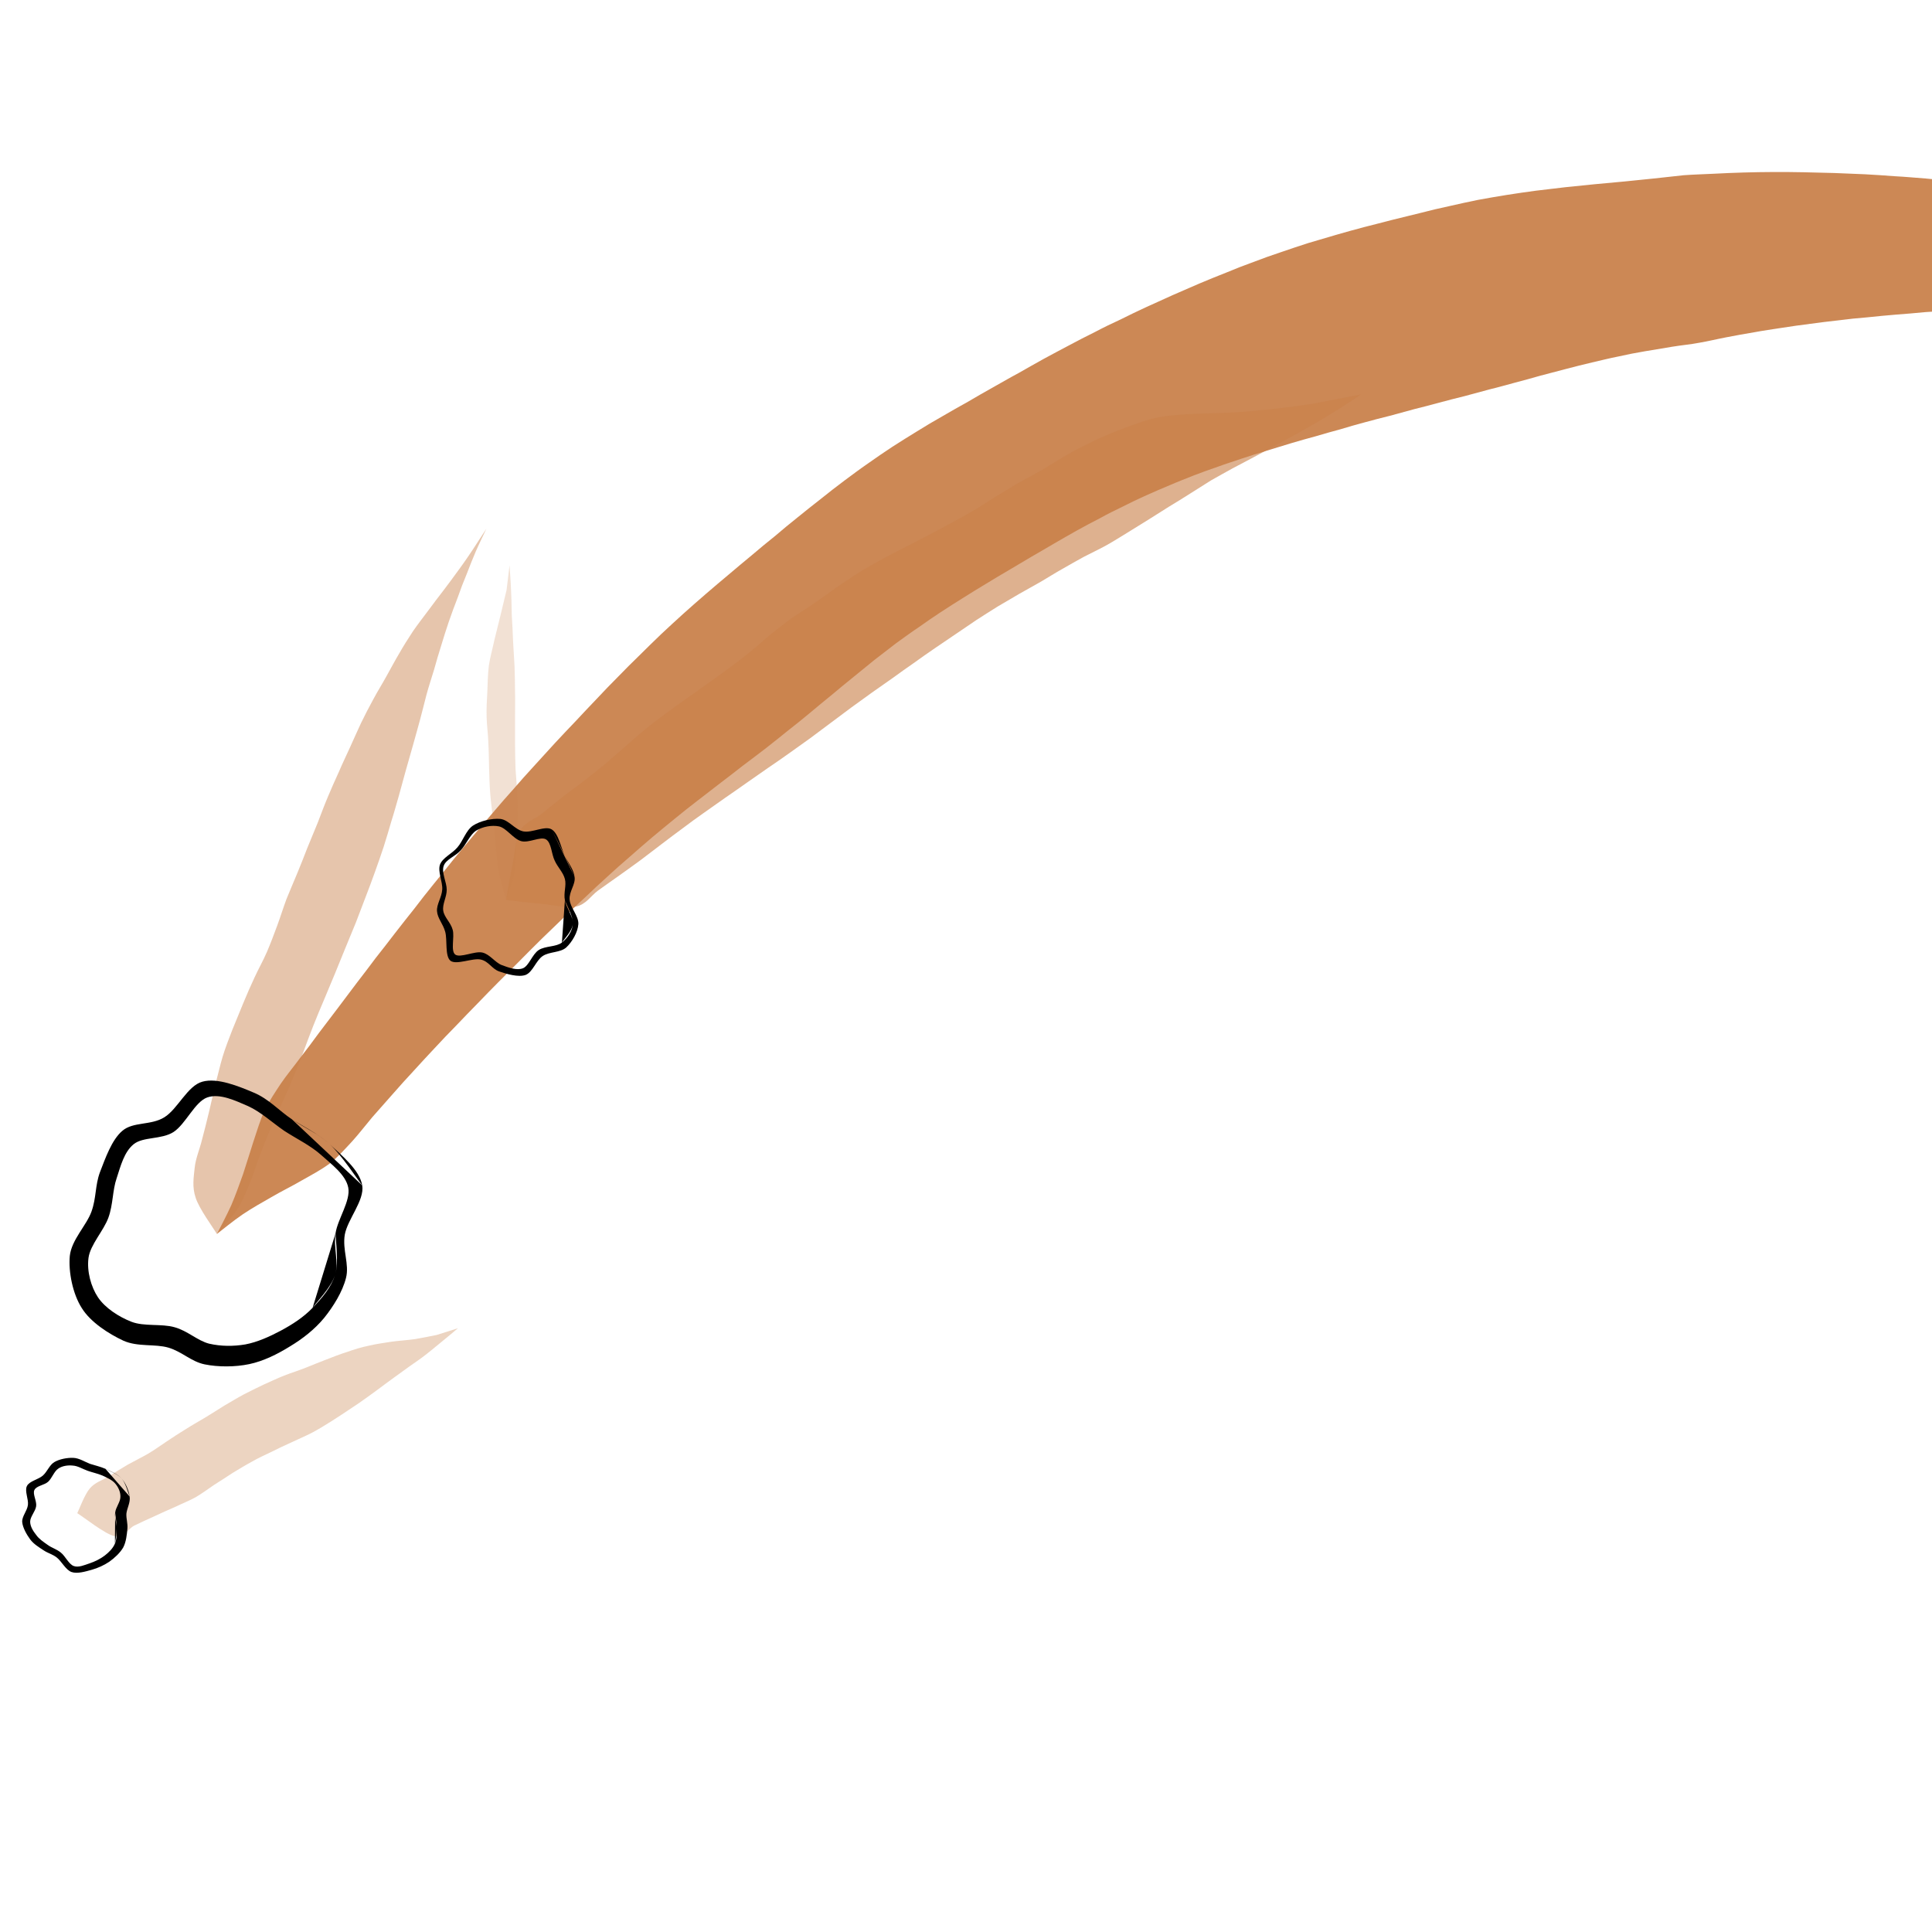
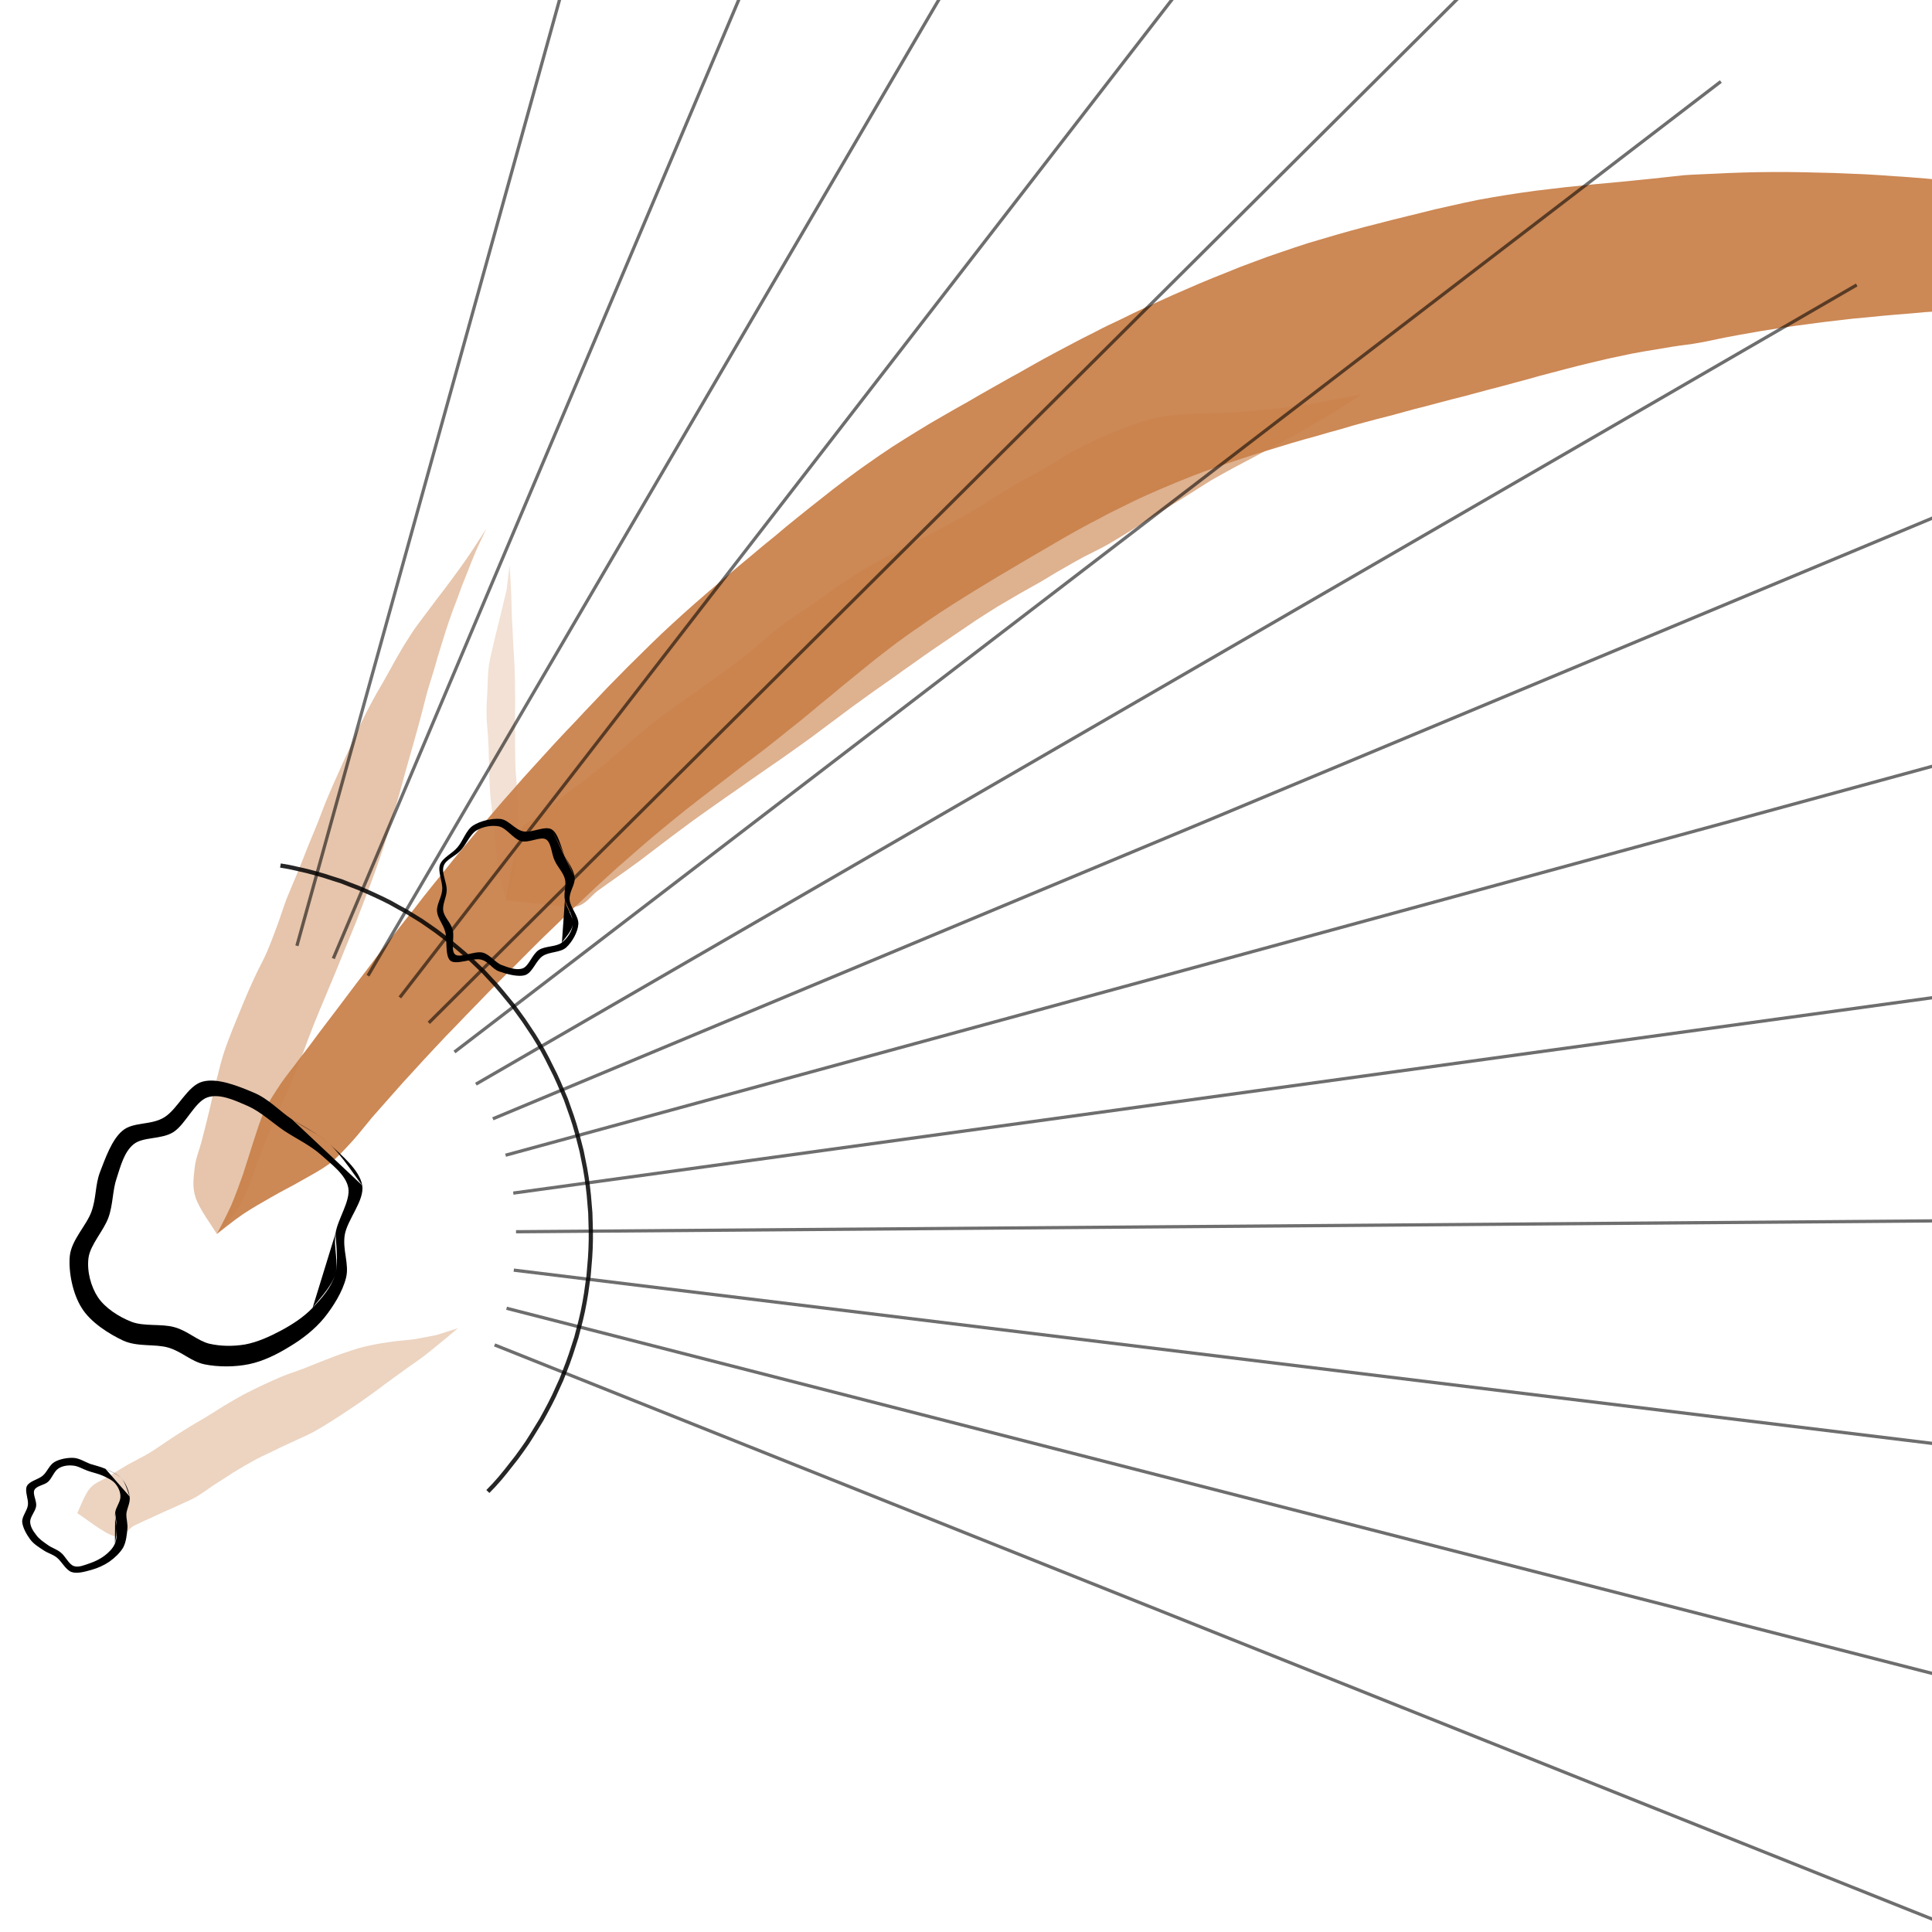
<svg xmlns="http://www.w3.org/2000/svg" viewBox="175 205 775 775" width="1000" height="1000" role="img" aria-label="Traços que partem de focos e se dissipam em comprimentos diferentes">
  <rect x="-200" y="-200" width="1400" height="1400" fill="#FFF" />
  <path d="M262.0,700.0 C263.3,698.4 267.3,693.4 269.9,690.1 C272.5,686.9 275.2,683.6 277.8,680.3 C280.4,677.0 283.1,673.7 285.7,670.5 C288.3,667.2 291.0,663.9 293.6,660.6 C296.3,657.4 298.9,654.1 301.5,650.9 C304.2,647.6 306.8,644.3 309.5,641.1 C312.1,637.9 314.8,634.6 317.4,631.4 C320.1,628.2 322.7,624.9 325.4,621.7 C328.1,618.5 330.7,615.3 333.4,612.1 C336.1,608.9 338.8,605.7 341.4,602.5 C344.1,599.4 346.8,596.2 349.5,593.1 C352.2,589.9 354.9,586.8 357.6,583.6 C360.3,580.5 363.0,577.4 365.7,574.3 C368.4,571.2 371.1,568.1 373.8,565.0 C376.6,562.0 379.3,558.9 382.0,555.9 C384.8,552.8 387.5,549.8 390.3,546.8 C393.0,543.8 395.8,540.8 398.5,537.9 C401.3,534.9 404.1,531.9 406.8,529.0 C409.6,526.1 412.4,523.1 415.2,520.3 C418.0,517.4 420.8,514.5 423.6,511.6 C426.4,508.8 429.3,505.9 432.1,503.1 C434.9,500.3 437.8,497.5 440.6,494.8 C443.5,492.0 446.3,489.2 449.2,486.5 C452.1,483.8 455.0,481.1 457.8,478.4 C460.7,475.7 463.6,473.1 466.5,470.5 C469.5,467.8 472.4,465.2 475.3,462.7 C478.2,460.1 481.2,457.5 484.1,455.0 C487.1,452.5 490.0,450.0 493.0,447.5 C496.0,445.0 499.0,442.6 502.0,440.2 C505.0,437.8 508.0,435.4 511.0,433.0 C514.0,430.6 517.1,428.3 520.1,426.0 C523.2,423.7 526.2,421.4 529.3,419.2 C532.4,416.9 535.4,414.7 538.5,412.5 C541.6,410.3 544.7,408.1 547.9,406.0 C551.0,403.9 554.1,401.8 557.2,399.7 C560.4,397.6 563.6,395.6 566.7,393.6 C569.9,391.6 573.1,389.6 576.3,387.6 C579.5,385.7 582.7,383.8 585.9,381.9 C589.1,380.0 592.4,378.1 595.6,376.3 C598.9,374.5 602.1,372.7 605.4,370.9 C608.7,369.1 612.0,367.4 615.3,365.7 C618.6,364.0 621.9,362.4 625.2,360.7 C628.5,359.1 631.9,357.5 635.2,355.9 C638.6,354.3 642.0,352.8 645.4,351.3 C648.7,349.8 652.1,348.3 655.6,346.9 C659.0,345.4 662.4,344.0 665.8,342.6 C669.3,341.3 672.7,339.9 676.2,338.6 C679.6,337.3 683.1,336.0 686.6,334.8 C690.1,333.5 693.6,332.3 697.1,331.1 C700.7,329.9 704.2,328.8 707.7,327.6 C711.3,326.5 714.8,325.4 718.4,324.4 C722.0,323.3 725.6,322.3 729.2,321.3 C732.8,320.3 736.4,319.3 740.0,318.4 C743.6,317.5 747.3,316.6 750.9,315.7 C754.6,314.8 758.3,314.0 761.9,313.2 C765.6,312.3 769.3,311.6 773.0,310.8 C776.7,310.1 780.4,309.3 784.1,308.6 C787.9,307.9 791.6,307.3 795.4,306.7 C799.1,306.0 802.9,305.4 806.7,304.8 C810.4,304.3 814.2,303.7 818.0,303.2 C821.8,302.7 825.6,302.2 829.5,301.7 C833.3,301.2 837.1,300.8 841.0,300.4 C844.8,300.0 848.7,299.6 852.6,299.2 C856.4,298.9 860.3,298.5 864.2,298.2 C868.1,297.9 872.0,297.7 875.9,297.4 C879.8,297.1 883.7,296.9 887.7,296.7 C891.6,296.5 895.5,296.3 899.5,296.1 C903.4,296.0 907.4,295.8 911.4,295.7 C915.4,295.6 919.3,295.5 923.3,295.4 C927.3,295.4 931.3,295.3 935.3,295.3 C939.3,295.3 943.4,295.2 947.4,295.3 C951.4,295.3 955.4,295.3 959.5,295.3 C963.5,295.4 967.6,295.5 971.6,295.5 C975.7,295.6 979.8,295.7 983.8,295.9 C987.9,296.0 992.0,296.1 996.1,296.3 C1000.1,296.4 1004.2,296.6 1008.3,296.8 C1012.4,297.0 1016.5,297.2 1020.7,297.4 C1024.8,297.6 1028.9,297.8 1033.0,298.1 C1037.1,298.3 1041.3,298.6 1045.4,298.8 C1049.5,299.1 1053.7,299.4 1057.8,299.7 C1062.0,300.0 1066.1,300.3 1070.3,300.6 C1074.4,300.9 1078.6,301.2 1082.7,301.5 C1086.9,301.9 1091.1,302.2 1095.2,302.5 C1099.4,302.9 1103.6,303.2 1107.7,303.6 C1111.9,304.0 1116.1,304.3 1120.3,304.7 C1124.4,305.1 1128.6,305.5 1132.8,305.8 C1137.0,306.2 1141.2,306.6 1145.4,307.0 C1149.5,307.4 1153.7,307.8 1157.9,308.2 C1162.1,308.6 1166.3,309.0 1170.5,309.4 C1174.7,309.8 1181.0,310.4 1183.1,310.6" fill="none" stroke="#FFF" stroke-width="82" stroke-linecap="round" />
  <path d="M378.0,566.0 C379.4,564.9 383.7,561.8 386.5,559.7 C389.4,557.6 392.2,555.5 395.0,553.4 C397.9,551.3 400.7,549.1 403.6,547.0 C406.4,544.9 409.2,542.8 412.1,540.8 C414.9,538.7 417.8,536.6 420.6,534.5 C423.5,532.4 426.3,530.3 429.2,528.2 C432.0,526.1 434.8,524.1 437.7,522.0 C440.5,519.9 443.4,517.9 446.2,515.8 C449.1,513.8 452.0,511.7 454.8,509.7 C457.7,507.6 460.5,505.6 463.4,503.6 C466.2,501.5 469.1,499.5 472.0,497.5 C474.8,495.5 477.7,493.5 480.6,491.5 C483.4,489.5 486.3,487.5 489.2,485.5 C492.0,483.6 494.9,481.6 497.8,479.7 C500.7,477.7 503.6,475.8 506.4,473.8 C509.3,471.9 512.2,470.0 515.1,468.1 C518.0,466.2 520.9,464.3 523.8,462.4 C526.7,460.5 529.6,458.6 532.5,456.8 C535.4,454.9 538.3,453.1 541.2,451.3 C544.1,449.4 547.0,447.6 549.9,445.8 C552.8,444.0 555.8,442.3 558.7,440.5 C561.6,438.7 564.5,437.0 567.5,435.2 C570.4,433.5 573.3,431.8 576.3,430.1 C579.2,428.4 582.1,426.7 585.1,425.0 C588.0,423.4 591.0,421.7 594.0,420.1 C596.9,418.5 599.9,416.8 602.8,415.3 C605.8,413.7 608.8,412.1 611.7,410.5 C614.7,409.0 617.7,407.4 620.7,405.9 C623.7,404.4 626.6,402.9 629.6,401.4 C632.6,399.9 635.6,398.5 638.6,397.0 C641.6,395.6 644.6,394.1 647.7,392.7 C650.7,391.3 653.7,390.0 656.7,388.6 C659.7,387.2 662.8,385.9 665.8,384.6 C668.8,383.3 671.9,382.0 674.9,380.7 C678.0,379.4 681.0,378.2 684.1,376.9 C687.1,375.7 690.2,374.5 693.2,373.3 C696.3,372.1 699.4,371.0 702.4,369.8 C705.5,368.7 708.6,367.6 711.7,366.5 C714.8,365.4 719.4,363.8 721.0,363.2" fill="none" stroke="#FFF" stroke-width="58" stroke-linecap="round" />
  <path d="M262.0,700.0 C262.5,698.2 264.2,692.7 265.2,689.0 C266.3,685.3 267.4,681.7 268.5,678.0 C269.6,674.3 270.6,670.7 271.7,667.0 C272.8,663.3 273.9,659.7 275.0,656.0 C276.1,652.4 277.2,648.7 278.3,645.1 C279.4,641.5 280.5,637.8 281.6,634.2 C282.7,630.6 283.8,626.9 284.9,623.3 C286.1,619.7 287.2,616.1 288.3,612.5 C289.5,608.9 290.6,605.4 291.7,601.8 C292.9,598.2 294.0,594.6 295.2,591.1 C296.4,587.5 297.5,584.0 298.7,580.5 C299.9,577.0 301.1,573.4 302.3,569.9 C303.5,566.4 304.7,563.0 305.9,559.5 C307.1,556.0 308.3,552.6 309.6,549.1 C310.8,545.7 312.1,542.3 313.3,538.9 C314.6,535.5 315.9,532.1 317.1,528.7 C318.4,525.4 319.7,522.0 321.0,518.7 C322.4,515.4 323.7,512.0 325.0,508.8 C326.4,505.5 327.7,502.2 329.1,498.9 C330.5,495.7 331.8,492.5 333.2,489.3 C334.6,486.1 336.0,482.9 337.5,479.7 C338.9,476.6 340.4,473.4 341.8,470.3 C343.3,467.2 344.8,464.1 346.3,461.1 C347.7,458.0 349.3,455.0 350.8,452.0 C352.3,449.0 353.9,446.0 355.4,443.0 C357.0,440.1 358.6,437.1 360.2,434.2 C361.8,431.3 363.4,428.4 365.1,425.6 C366.7,422.8 369.2,418.6 370.1,417.1" fill="none" stroke="#FFF" stroke-width="48" stroke-linecap="round" />
  <path d="M206.0,812.0 C207.3,811.3 211.3,809.2 214.0,807.9 C216.7,806.5 219.3,805.1 222.0,803.7 C224.7,802.4 227.4,801.0 230.0,799.6 C232.7,798.3 235.4,796.9 238.0,795.5 C240.7,794.2 243.4,792.8 246.0,791.4 C248.7,790.1 251.4,788.7 254.1,787.4 C256.7,786.0 259.4,784.7 262.1,783.3 C264.8,782.0 267.4,780.6 270.1,779.3 C272.8,777.9 275.4,776.6 278.1,775.3 C280.8,774.0 283.5,772.6 286.2,771.3 C288.8,770.0 291.5,768.7 294.2,767.4 C296.9,766.1 299.5,764.8 302.2,763.5 C304.9,762.2 307.6,761.0 310.3,759.7 C312.9,758.4 315.6,757.2 318.3,755.9 C321.0,754.6 323.7,753.4 326.4,752.2 C329.1,750.9 331.7,749.7 334.4,748.5 C337.1,747.3 339.8,746.0 342.5,744.8 C345.2,743.7 347.9,742.5 350.6,741.3 C353.3,740.1 357.3,738.4 358.7,737.8" fill="none" stroke="#FFF" stroke-width="42" stroke-linecap="round" />
  <path d="M378.0,566.0 C378.0,564.2 378.0,559.0 377.9,555.5 C377.9,552.0 377.9,548.5 377.9,545.0 C377.9,541.5 377.8,538.0 377.8,534.5 C377.8,531.0 377.8,527.5 377.8,524.0 C377.8,520.5 377.8,517.0 377.8,513.5 C377.8,510.0 377.8,506.6 377.8,503.1 C377.8,499.6 377.9,496.2 377.9,492.7 C377.9,489.3 377.9,485.8 378.0,482.4 C378.0,479.0 378.1,475.6 378.2,472.1 C378.2,468.7 378.3,465.3 378.4,461.9 C378.5,458.6 378.5,455.2 378.7,451.8 C378.8,448.5 378.9,445.1 379.0,441.8 C379.1,438.4 379.4,433.5 379.4,431.8" fill="none" stroke="#FFF" stroke-width="37" stroke-linecap="round" />
  <path d="M262.0,700.0 C263.7,698.7 268.7,694.6 272.4,692.1 C276.0,689.7 280.0,687.4 283.9,685.2 C287.8,682.9 292.0,680.9 295.9,678.6 C299.8,676.4 303.8,674.3 307.3,671.7 C310.7,669.0 313.4,665.9 316.3,662.8 C319.1,659.7 321.6,656.4 324.3,653.2 C327.1,650.1 329.8,646.9 332.6,643.8 C335.3,640.7 338.1,637.6 340.9,634.6 C343.7,631.5 346.5,628.5 349.4,625.4 C352.2,622.4 355.0,619.4 357.9,616.5 C360.8,613.5 363.6,610.5 366.5,607.6 C369.4,604.6 372.2,601.7 375.1,598.8 C378.0,595.9 380.9,593.0 383.8,590.1 C386.6,587.2 389.5,584.4 392.4,581.5 C395.3,578.7 398.2,575.9 401.1,573.1 C404.0,570.3 406.9,567.5 409.9,564.8 C412.8,562.0 415.7,559.3 418.7,556.6 C421.6,553.9 424.6,551.3 427.6,548.7 C430.6,546.0 433.6,543.5 436.6,540.9 C439.6,538.4 442.6,535.9 445.7,533.4 C448.7,530.9 451.8,528.5 454.9,526.1 C458.0,523.7 461.1,521.3 464.1,519.0 C467.2,516.6 470.3,514.3 473.3,511.9 C476.4,509.6 479.4,507.3 482.4,505.0 C485.4,502.6 488.4,500.3 491.3,497.9 C494.3,495.6 497.2,493.2 500.1,490.8 C502.9,488.4 505.8,486.1 508.7,483.7 C511.5,481.3 514.4,479.0 517.2,476.7 C520.1,474.3 523.0,472.0 525.8,469.7 C528.7,467.5 531.6,465.2 534.5,463.0 C537.4,460.9 540.4,458.7 543.4,456.7 C546.3,454.6 549.3,452.6 552.3,450.6 C555.3,448.6 558.4,446.7 561.4,444.8 C564.4,442.9 567.5,441.0 570.5,439.2 C573.6,437.3 576.6,435.5 579.7,433.7 C582.7,431.9 585.8,430.1 588.8,428.3 C591.8,426.6 594.8,424.8 597.9,423.0 C600.9,421.3 603.9,419.5 607.0,417.8 C610.0,416.1 613.1,414.5 616.2,412.9 C619.2,411.2 622.3,409.7 625.4,408.2 C628.5,406.6 631.7,405.1 634.8,403.7 C638.0,402.3 641.1,400.9 644.3,399.6 C647.5,398.2 650.7,397.0 653.9,395.7 C657.1,394.5 660.3,393.3 663.6,392.2 C666.8,391.0 670.1,390.0 673.3,388.9 C676.6,387.8 679.8,386.8 683.1,385.8 C686.4,384.8 689.7,383.8 692.9,382.8 C696.2,381.8 699.5,380.9 702.8,380.0 C706.1,379.0 709.4,378.1 712.7,377.2 C715.9,376.2 719.2,375.3 722.5,374.4 C725.8,373.5 729.2,372.6 732.5,371.8 C735.8,370.9 739.1,370.0 742.4,369.1 C745.7,368.3 749.1,367.4 752.4,366.5 C755.8,365.6 759.1,364.7 762.5,363.9 C765.8,363.0 769.2,362.1 772.5,361.2 C775.9,360.4 779.3,359.4 782.7,358.5 C786.1,357.6 789.5,356.7 792.9,355.7 C796.3,354.8 799.8,353.9 803.2,353.0 C806.7,352.1 810.1,351.2 813.6,350.4 C817.1,349.6 820.6,348.7 824.2,348.0 C827.7,347.2 831.3,346.5 834.9,345.9 C838.4,345.3 842.0,344.7 845.7,344.1 C849.3,343.5 852.9,343.2 856.6,342.5 C860.2,341.9 863.8,341.0 867.5,340.3 C871.2,339.6 874.9,338.9 878.6,338.3 C882.3,337.6 886.0,337.1 889.8,336.5 C893.5,335.9 897.3,335.4 901.1,334.9 C904.9,334.4 908.7,333.9 912.5,333.5 C916.3,333.0 920.1,332.6 924.0,332.3 C927.9,331.9 931.7,331.5 935.6,331.2 C939.5,330.9 943.4,330.6 947.3,330.2 C951.2,329.9 955.1,329.8 959.1,329.3 C963.0,328.9 967.0,328.2 971.0,327.6 C974.9,327.1 978.9,326.6 982.9,326.1 C986.9,325.7 991.0,325.2 995.0,324.8 C999.0,324.3 1003.1,323.9 1007.1,323.5 C1011.2,323.1 1015.3,322.8 1019.4,322.4 C1023.4,322.1 1027.5,321.7 1031.6,321.4 C1035.7,321.1 1039.9,320.8 1044.0,320.5 C1048.1,320.3 1052.3,320.0 1056.4,319.7 C1060.6,319.4 1064.7,319.2 1068.9,318.9 C1073.1,318.6 1077.2,318.3 1081.4,318.1 C1085.6,317.8 1089.8,317.5 1094.0,317.2 C1098.2,316.9 1102.4,316.6 1106.6,316.3 C1110.9,316.0 1115.1,315.7 1119.3,315.4 C1123.5,315.1 1127.8,314.8 1132.0,314.4 C1136.3,314.1 1140.5,313.8 1144.8,313.4 C1149.0,313.1 1153.3,312.8 1157.5,312.4 C1161.8,312.1 1166.0,311.7 1170.3,311.4 C1174.6,311.1 1180.9,310.7 1183.1,310.6 L1132.8,305.9 C1130.7,305.7 1124.5,304.9 1120.3,304.4 C1116.1,303.9 1112.0,303.4 1107.8,302.8 C1103.6,302.3 1099.5,301.7 1095.3,301.2 C1091.2,300.6 1087.0,300.0 1082.9,299.4 C1078.8,298.8 1074.6,298.1 1070.5,297.5 C1066.4,296.9 1062.2,296.2 1058.1,295.6 C1054.0,294.9 1049.8,294.3 1045.7,293.7 C1041.6,293.0 1037.5,292.4 1033.4,291.7 C1029.3,291.0 1025.2,290.4 1021.1,289.7 C1017.0,289.0 1012.9,288.3 1008.8,287.5 C1004.7,286.8 1000.6,286.0 996.5,285.1 C992.4,284.3 988.3,283.5 984.2,282.6 C980.1,281.8 976.0,280.9 972.0,280.1 C967.9,279.4 963.8,278.5 959.7,277.9 C955.6,277.3 951.5,277.0 947.4,276.6 C943.3,276.3 939.3,275.9 935.2,275.7 C931.1,275.4 927.0,275.1 923.0,274.9 C918.9,274.7 914.8,274.6 910.8,274.4 C906.7,274.3 902.6,274.2 898.6,274.1 C894.5,274.0 890.5,274.0 886.5,274.0 C882.4,274.0 878.4,274.1 874.4,274.2 C870.4,274.3 866.3,274.5 862.3,274.7 C858.3,274.9 854.3,275.0 850.3,275.3 C846.4,275.7 842.4,276.2 838.4,276.6 C834.5,277.0 830.5,277.4 826.6,277.8 C822.6,278.2 818.7,278.5 814.7,278.9 C810.8,279.3 806.8,279.7 802.9,280.1 C799.0,280.6 795.0,281.0 791.1,281.5 C787.2,282.0 783.3,282.6 779.4,283.2 C775.5,283.8 771.7,284.5 767.8,285.2 C764.0,286.0 760.1,286.8 756.3,287.7 C752.5,288.5 748.7,289.4 744.9,290.4 C741.1,291.3 737.3,292.3 733.5,293.2 C729.8,294.2 726.0,295.1 722.2,296.1 C718.5,297.1 714.7,298.1 711.0,299.2 C707.2,300.3 703.5,301.4 699.8,302.5 C696.1,303.7 692.4,304.9 688.7,306.2 C685.1,307.4 681.4,308.7 677.8,310.1 C674.2,311.4 670.6,312.8 667.0,314.3 C663.4,315.7 659.8,317.2 656.2,318.7 C652.7,320.2 649.1,321.8 645.6,323.3 C642.1,324.9 638.5,326.5 635.0,328.1 C631.5,329.7 628.0,331.4 624.6,333.1 C621.1,334.7 617.6,336.4 614.2,338.2 C610.7,339.9 607.3,341.7 603.9,343.5 C600.4,345.3 597.0,347.2 593.6,349.0 C590.2,350.9 586.8,352.8 583.5,354.7 C580.1,356.5 576.7,358.5 573.3,360.4 C569.9,362.3 566.6,364.2 563.2,366.2 C559.8,368.1 556.4,370.0 553.0,372.0 C549.6,373.9 546.3,375.9 542.9,378.0 C539.6,380.0 536.3,382.1 533.0,384.2 C529.7,386.4 526.4,388.6 523.2,390.9 C520.0,393.1 516.8,395.5 513.7,397.8 C510.5,400.2 507.4,402.6 504.3,405.1 C501.2,407.5 498.1,410.0 495.0,412.5 C491.9,415.0 488.8,417.5 485.8,420.1 C482.7,422.6 479.6,425.1 476.6,427.7 C473.5,430.3 470.4,432.8 467.4,435.4 C464.3,438.0 461.2,440.6 458.2,443.2 C455.2,445.8 452.1,448.5 449.1,451.2 C446.1,453.9 443.2,456.6 440.2,459.4 C437.3,462.2 434.4,465.0 431.5,467.9 C428.6,470.7 425.7,473.6 422.9,476.5 C420.0,479.4 417.2,482.3 414.4,485.3 C411.6,488.2 408.8,491.2 406.0,494.2 C403.1,497.2 400.3,500.2 397.5,503.2 C394.8,506.2 392.0,509.2 389.2,512.3 C386.4,515.3 383.7,518.4 381.0,521.5 C378.2,524.6 375.5,527.7 372.8,530.9 C370.1,534.0 367.4,537.2 364.8,540.3 C362.1,543.5 359.4,546.7 356.8,549.9 C354.2,553.2 351.6,556.4 348.9,559.7 C346.3,562.9 343.7,566.2 341.2,569.5 C338.6,572.8 336.0,576.0 333.4,579.4 C330.9,582.7 328.3,586.0 325.7,589.3 C323.2,592.6 320.7,596.0 318.1,599.3 C315.6,602.7 313.0,606.0 310.5,609.4 C308.0,612.7 305.4,616.1 302.9,619.4 C300.4,622.8 297.9,626.2 295.3,629.5 C292.8,632.9 290.1,636.1 287.7,639.6 C285.4,643.1 283.0,646.6 281.1,650.5 C279.3,654.5 278.0,658.9 276.6,663.1 C275.2,667.4 273.9,671.8 272.5,676.0 C271.0,680.2 269.5,684.4 267.8,688.4 C266.0,692.4 263.0,698.1 262.0,700.0 Z" fill="#C9814B" fill-opacity="0.94" stroke="none" />
  <path d="M378.0,566.0 C380.4,566.3 387.7,567.2 392.4,567.6 C397.1,568.0 402.6,569.5 406.3,568.6 C410.1,567.7 412.0,564.4 414.8,562.3 C417.7,560.2 420.6,558.2 423.4,556.2 C426.3,554.1 429.2,552.1 432.0,550.0 C434.8,547.9 437.6,545.7 440.4,543.6 C443.2,541.5 446.0,539.3 448.8,537.3 C451.6,535.2 454.4,533.1 457.3,531.1 C460.1,529.1 463.0,527.1 465.8,525.1 C468.7,523.1 471.6,521.1 474.4,519.1 C477.3,517.1 480.1,515.1 483.0,513.1 C485.8,511.2 488.7,509.2 491.5,507.2 C494.3,505.2 497.1,503.2 499.9,501.2 C502.7,499.1 505.4,497.1 508.2,495.0 C511.0,492.9 513.7,490.9 516.5,488.8 C519.3,486.8 522.0,484.8 524.8,482.8 C527.6,480.8 530.4,478.9 533.2,476.9 C536.0,474.9 538.7,472.9 541.5,471.0 C544.3,469.0 547.1,467.0 549.9,465.1 C552.7,463.2 555.5,461.3 558.3,459.4 C561.1,457.5 563.9,455.6 566.7,453.7 C569.5,451.9 572.3,450.1 575.2,448.3 C578.1,446.6 581.0,444.9 583.9,443.2 C586.8,441.6 589.7,439.9 592.6,438.3 C595.5,436.6 598.3,434.8 601.2,433.2 C604.1,431.5 607.0,429.9 609.9,428.3 C612.8,426.8 615.8,425.4 618.7,423.8 C621.6,422.2 624.4,420.4 627.2,418.7 C630.0,417.0 632.8,415.2 635.6,413.5 C638.4,411.7 641.2,410.0 644.0,408.2 C646.8,406.5 649.6,404.8 652.4,403.0 C655.2,401.3 658.0,399.4 660.8,397.7 C663.6,396.1 666.5,394.5 669.4,392.9 C672.3,391.4 675.2,389.8 678.1,388.3 C681.0,386.7 683.9,385.2 686.8,383.6 C689.6,382.1 692.5,380.5 695.4,378.9 C698.3,377.3 701.1,375.6 704.0,374.0 C706.8,372.3 709.7,370.6 712.5,368.8 C715.3,367.0 719.6,364.2 721.0,363.2 L701.4,367.0 C699.7,367.2 694.7,368.0 691.3,368.4 C687.9,368.8 684.5,369.2 681.1,369.5 C677.6,369.9 674.1,370.2 670.6,370.4 C667.0,370.6 663.4,370.7 659.8,370.8 C656.2,371.0 652.5,371.0 648.9,371.3 C645.4,371.6 641.7,371.9 638.3,372.7 C634.9,373.4 631.7,374.7 628.5,375.8 C625.2,377.0 622.0,378.2 618.8,379.6 C615.7,380.9 612.6,382.4 609.5,384.0 C606.4,385.5 603.4,387.2 600.4,389.0 C597.5,390.7 594.6,392.6 591.6,394.3 C588.6,396.0 585.5,397.6 582.5,399.3 C579.5,401.1 576.6,402.9 573.6,404.7 C570.7,406.6 567.8,408.5 564.8,410.2 C561.8,412.0 558.7,413.6 555.6,415.3 C552.6,416.9 549.5,418.6 546.4,420.2 C543.3,421.8 540.2,423.4 537.1,425.0 C534.0,426.6 530.8,428.2 527.8,429.9 C524.7,431.6 521.6,433.3 518.7,435.2 C515.7,437.1 512.8,439.1 509.9,441.1 C507.1,443.1 504.2,445.2 501.3,447.2 C498.4,449.2 495.4,451.0 492.5,453.0 C489.7,455.1 486.9,457.2 484.1,459.5 C481.4,461.7 478.8,464.2 476.0,466.4 C473.3,468.6 470.5,470.8 467.6,472.9 C464.8,475.0 461.9,477.0 459.0,479.1 C456.2,481.1 453.3,483.2 450.4,485.2 C447.5,487.3 444.6,489.3 441.8,491.4 C438.9,493.5 436.1,495.7 433.4,497.9 C430.6,500.2 428.0,502.6 425.3,504.9 C422.6,507.2 420.0,509.6 417.2,511.9 C414.5,514.2 411.7,516.3 408.9,518.5 C406.1,520.7 403.2,522.7 400.4,524.9 C397.6,527.1 394.9,529.4 392.1,531.6 C389.3,533.8 385.6,534.7 383.7,538.1 C381.8,541.4 381.5,547.0 380.6,551.7 C379.6,556.3 378.4,563.6 378.0,566.0 Z" fill="#C9814B" fill-opacity="0.62" stroke="none" />
  <path d="M262.0,700.0 C263.3,698.4 267.8,693.7 270.0,690.4 C272.2,687.0 273.6,683.5 275.1,679.9 C276.6,676.4 277.6,672.7 279.0,669.2 C280.3,665.6 281.7,662.0 283.2,658.5 C284.7,655.0 286.4,651.5 287.9,648.0 C289.5,644.5 291.1,641.0 292.5,637.5 C294.0,634.0 295.3,630.5 296.7,627.0 C298.0,623.5 299.3,619.9 300.7,616.4 C302.1,612.9 303.5,609.5 305.0,606.0 C306.4,602.6 307.9,599.1 309.3,595.7 C310.7,592.3 312.1,588.9 313.5,585.4 C314.9,582.0 316.3,578.6 317.7,575.2 C319.0,571.8 320.3,568.4 321.6,565.0 C322.9,561.6 324.2,558.2 325.4,554.8 C326.6,551.4 327.8,548.1 328.9,544.7 C330.0,541.3 331.0,537.8 332.0,534.4 C333.1,531.0 334.0,527.6 335.0,524.2 C335.9,520.8 336.9,517.4 337.8,514.0 C338.8,510.6 339.7,507.2 340.7,503.8 C341.6,500.5 342.6,497.1 343.5,493.7 C344.4,490.4 345.2,487.0 346.1,483.6 C347.0,480.3 348.1,477.0 349.1,473.7 C350.0,470.4 351.0,467.1 352.0,463.9 C353.0,460.6 354.0,457.4 355.1,454.2 C356.2,451.0 357.4,447.8 358.6,444.7 C359.7,441.5 360.9,438.4 362.2,435.3 C363.4,432.2 364.6,429.1 365.9,426.1 C367.2,423.1 369.4,418.6 370.1,417.1 L364.7,425.4 C363.8,426.8 361.0,430.9 359.0,433.6 C357.1,436.3 355.0,439.0 353.0,441.7 C350.9,444.4 348.8,447.2 346.8,449.9 C344.7,452.7 342.6,455.4 340.6,458.3 C338.7,461.2 336.8,464.2 335.1,467.2 C333.3,470.2 331.7,473.3 330.0,476.3 C328.3,479.4 326.4,482.4 324.7,485.6 C323.0,488.7 321.4,491.8 319.8,495.1 C318.3,498.3 316.9,501.5 315.4,504.8 C313.9,508.1 312.3,511.4 310.9,514.7 C309.4,518.0 307.9,521.3 306.5,524.7 C305.1,528.0 303.8,531.5 302.5,534.9 C301.1,538.3 299.7,541.7 298.3,545.1 C297.0,548.5 295.6,552.0 294.2,555.4 C292.8,558.8 291.3,562.2 289.9,565.7 C288.6,569.2 287.5,572.8 286.2,576.3 C284.9,579.8 283.6,583.3 282.1,586.8 C280.6,590.3 278.7,593.6 277.1,597.1 C275.5,600.5 274.0,604.0 272.5,607.6 C271.1,611.1 269.6,614.6 268.2,618.1 C266.8,621.7 265.4,625.3 264.3,628.9 C263.2,632.6 262.4,636.3 261.4,640.0 C260.5,643.7 259.7,647.5 258.8,651.2 C257.9,654.9 257.0,658.6 256.0,662.3 C255.1,666.0 253.5,669.6 253.1,673.4 C252.7,677.3 252.0,681.1 253.5,685.5 C254.9,689.9 260.6,697.6 262.0,700.0 Z" fill="#C9814B" fill-opacity="0.46" stroke="none" />
  <path d="M206.0,812.0 C208.5,813.5 217.1,820.4 220.9,821.2 C224.7,822.1 226.2,818.4 228.8,817.0 C231.5,815.7 234.3,814.4 237.0,813.2 C239.7,811.9 242.5,810.7 245.2,809.5 C247.9,808.2 250.7,807.1 253.3,805.7 C255.9,804.2 258.3,802.4 260.8,800.7 C263.4,799.1 265.9,797.4 268.4,795.8 C270.9,794.3 273.5,792.7 276.1,791.3 C278.7,789.8 281.4,788.6 284.1,787.3 C286.7,786.0 289.4,784.7 292.1,783.5 C294.8,782.2 297.5,781.1 300.2,779.7 C302.8,778.3 305.3,776.8 307.8,775.2 C310.3,773.6 312.8,772.0 315.3,770.3 C317.8,768.7 320.2,767.0 322.7,765.2 C325.1,763.5 327.5,761.7 329.9,759.9 C332.4,758.1 334.8,756.3 337.2,754.6 C339.6,752.8 342.1,751.2 344.5,749.4 C346.9,747.6 349.3,745.6 351.6,743.7 C354.0,741.8 357.5,738.8 358.7,737.8 L350.2,740.5 C348.7,740.8 344.3,741.7 341.3,742.2 C338.3,742.6 335.1,742.8 332.1,743.2 C329.0,743.7 325.9,744.1 323.0,744.8 C320.0,745.4 317.1,746.3 314.3,747.3 C311.4,748.2 308.6,749.3 305.8,750.4 C303.1,751.4 300.3,752.6 297.5,753.7 C294.7,754.8 291.8,755.7 289.0,756.8 C286.2,757.9 283.5,759.2 280.8,760.4 C278.1,761.7 275.4,763.0 272.7,764.4 C270.1,765.8 267.5,767.4 264.9,768.9 C262.4,770.5 259.8,772.1 257.2,773.7 C254.7,775.2 252.0,776.7 249.5,778.3 C246.9,779.9 244.4,781.5 241.9,783.2 C239.3,784.9 236.9,786.7 234.3,788.2 C231.7,789.7 229.0,791.0 226.3,792.5 C223.7,794.0 221.2,795.6 218.7,797.2 C216.1,798.8 213.1,799.6 211.0,802.1 C208.9,804.6 206.8,810.4 206.0,812.0 Z" fill="#C9814B" fill-opacity="0.34" stroke="none" />
  <path d="M378.0,566.0 C378.6,564.2 380.6,559.0 381.3,555.5 C382.0,551.9 382.0,548.4 382.2,544.9 C382.5,541.4 382.6,537.9 382.6,534.4 C382.7,530.9 382.7,527.5 382.5,524.0 C382.4,520.5 382.0,517.0 381.8,513.5 C381.7,510.1 381.6,506.6 381.6,503.1 C381.6,499.7 381.6,496.2 381.6,492.8 C381.6,489.3 381.7,485.9 381.6,482.5 C381.6,479.0 381.5,475.6 381.4,472.2 C381.2,468.8 381.0,465.4 380.8,462.0 C380.7,458.6 380.5,455.2 380.3,451.9 C380.2,448.5 380.2,445.2 380.0,441.8 C379.9,438.5 379.5,433.5 379.4,431.8 L378.2,441.7 C377.8,443.4 376.6,448.4 375.8,451.7 C375.0,455.1 374.1,458.4 373.3,461.8 C372.6,465.2 371.6,468.6 371.1,472.0 C370.7,475.4 370.6,478.9 370.5,482.3 C370.3,485.8 370.1,489.2 370.2,492.7 C370.3,496.1 370.8,499.6 370.9,503.1 C371.1,506.6 371.1,510.0 371.2,513.5 C371.3,517.0 371.4,520.5 371.7,524.0 C372.0,527.5 372.5,531.0 372.9,534.5 C373.3,538.0 373.6,541.5 373.9,545.0 C374.3,548.5 374.5,552.0 375.2,555.5 C375.9,559.0 377.5,564.2 378.0,566.0 Z" fill="#C9814B" fill-opacity="0.24" stroke="none" />
  <path d="M309.6,699.7 C309.6,702.5 311.0,711.4 309.4,716.4 C307.9,721.4 304.0,725.9 300.4,729.6 C296.8,733.4 292.1,736.4 287.6,738.8 C283.1,741.2 278.2,743.4 273.4,744.3 C268.7,745.1 263.7,745.1 258.9,744.0 C254.2,742.8 250.2,738.8 245.0,737.4 C239.8,735.9 232.8,737.2 227.7,735.2 C222.6,733.2 217.2,729.7 214.3,725.4 C211.5,721.2 209.8,715.0 210.5,709.6 C211.2,704.3 216.6,698.7 218.5,693.4 C220.4,688.1 220.1,682.5 221.8,677.6 C223.4,672.7 224.8,667.1 228.6,664.0 C232.4,660.9 239.7,662.2 244.6,659.1 C249.5,655.9 253.2,646.9 258.2,645.2 C263.2,643.5 269.4,646.5 274.5,648.7 C279.6,651.0 284.2,655.3 289.0,658.6 C293.9,661.8 299.4,664.4 303.7,668.2 C307.9,672.0 313.7,676.2 314.7,681.4 C315.7,686.7 310.5,693.9 309.6,699.7 C308.7,705.5 311.0,711.4 309.4,716.4 C307.9,721.4 301.9,727.4 300.4,729.6 Z M320.3,680.5 C318.1,677.7 312.1,668.5 307.4,664.1 C302.7,659.7 297.2,657.5 292.1,654.0 C287.0,650.6 282.8,645.8 276.8,643.3 C270.9,640.8 262.2,637.2 256.2,638.9 C250.2,640.5 246.3,649.9 240.9,653.2 C235.6,656.5 228.4,654.9 224.1,658.6 C219.8,662.2 217.2,669.8 215.1,675.2 C213.1,680.6 213.7,685.4 211.7,691.0 C209.7,696.6 203.7,702.3 203.0,708.8 C202.4,715.2 204.2,724.1 207.8,729.7 C211.3,735.4 218.7,740.1 224.5,742.8 C230.3,745.4 237.2,744.0 242.6,745.6 C248.0,747.2 251.7,751.2 257.1,752.3 C262.5,753.4 269.3,753.4 275.0,752.2 C280.7,751.0 286.3,748.2 291.3,745.1 C296.3,742.1 301.2,738.3 305.0,733.7 C308.7,729.1 312.4,723.2 313.8,717.6 C315.2,712.1 312.3,706.5 313.3,700.3 C314.4,694.1 321.3,686.5 320.3,680.5 C319.3,674.4 312.1,668.5 307.4,664.1 C302.7,659.7 294.6,655.7 292.1,654.0 Z" fill="#000" fill-rule="evenodd" stroke="none" />
  <path d="M401.6,566.1 C402.1,567.7 405.0,572.7 404.8,575.5 C404.7,578.3 402.7,581.3 400.4,583.1 C398.1,584.9 393.7,584.4 391.1,586.1 C388.5,587.8 387.2,592.4 384.8,593.4 C382.3,594.4 378.9,593.1 376.2,592.1 C373.5,591.0 371.5,587.8 368.5,587.1 C365.4,586.4 359.6,589.4 357.6,587.9 C355.7,586.4 357.4,580.9 356.6,578.0 C355.8,575.0 353.2,573.0 352.8,570.3 C352.4,567.6 354.2,564.9 354.2,561.9 C354.2,558.9 352.0,555.0 353.0,552.3 C353.9,549.7 357.7,548.5 359.8,546.1 C362.0,543.8 363.5,539.8 366.0,538.2 C368.6,536.6 372.2,535.9 375.2,536.5 C378.2,537.2 380.9,541.5 384.0,542.4 C387.1,543.3 391.8,540.4 394.0,541.7 C396.2,543.0 396.2,547.6 397.5,550.2 C398.7,552.9 400.9,554.9 401.6,557.6 C402.3,560.2 401.0,563.1 401.6,566.1 C402.1,569.1 405.0,572.7 404.8,575.5 C404.7,578.3 401.2,581.8 400.4,583.1 Z M405.5,556.9 C404.9,555.4 403.1,551.4 401.6,548.3 C400.0,545.1 399.1,539.4 396.3,537.7 C393.6,536.1 388.4,539.2 384.9,538.5 C381.5,537.8 379.1,533.9 375.7,533.5 C372.3,533.2 367.6,534.3 364.7,536.2 C361.9,538.1 360.7,542.4 358.5,544.9 C356.3,547.5 352.6,549.0 351.5,551.8 C350.5,554.6 352.6,558.7 352.4,561.8 C352.2,565.0 350.1,567.7 350.3,570.5 C350.5,573.4 352.7,575.5 353.6,578.8 C354.5,582.1 353.4,588.5 355.7,590.4 C358.1,592.2 364.6,589.2 367.8,589.9 C371.1,590.6 372.3,593.7 375.3,594.7 C378.2,595.7 382.9,597.1 385.8,596.1 C388.7,595.0 390.0,590.3 392.7,588.5 C395.4,586.7 399.7,587.2 402.1,585.1 C404.5,582.9 406.8,578.9 407.0,575.7 C407.2,572.5 403.7,569.0 403.5,565.9 C403.2,562.7 405.9,559.8 405.5,556.9 C405.2,553.9 403.1,551.4 401.6,548.3 C400.0,545.1 397.2,539.5 396.3,537.7 Z" fill="#000" fill-rule="evenodd" stroke="none" />
  <path d="M221.2,811.8 C221.3,812.8 221.8,816.0 221.8,818.1 C221.8,820.1 221.9,822.4 221.1,824.2 C220.3,826.1 218.7,827.7 217.0,829.0 C215.3,830.3 213.1,831.4 211.0,832.1 C208.9,832.8 206.5,833.9 204.6,833.2 C202.6,832.5 201.2,829.2 199.4,827.8 C197.7,826.4 195.7,825.9 194.1,824.7 C192.4,823.5 190.6,822.3 189.5,820.7 C188.3,819.2 187.1,817.3 187.1,815.4 C187.1,813.4 189.2,811.3 189.5,809.2 C189.8,807.1 188.0,804.3 188.8,802.7 C189.6,801.0 192.7,800.8 194.3,799.4 C195.9,797.9 196.7,795.2 198.4,794.1 C200.0,793.0 202.2,792.7 204.2,792.9 C206.2,793.0 208.2,794.3 210.2,795.0 C212.2,795.7 214.2,796.1 216.1,796.9 C218.0,797.8 220.1,798.7 221.3,800.2 C222.5,801.6 223.4,803.6 223.3,805.5 C223.3,807.5 221.4,809.7 221.2,811.8 C220.9,813.9 221.8,816.0 221.8,818.1 C221.8,820.1 221.3,823.2 221.1,824.2 Z M227.0,805.3 C226.5,804.1 225.4,799.9 223.8,798.1 C222.1,796.2 219.4,795.2 217.3,794.2 C215.2,793.3 213.3,792.9 211.1,792.2 C209.0,791.4 206.8,789.9 204.4,789.8 C202.0,789.7 198.8,790.3 196.8,791.5 C194.8,792.7 194.0,795.3 192.2,796.9 C190.4,798.5 186.8,799.1 185.8,801.1 C184.8,803.1 186.5,806.4 186.2,808.7 C185.9,811.1 183.8,813.2 183.9,815.5 C184.1,817.8 185.7,820.6 187.1,822.5 C188.5,824.4 190.7,825.7 192.5,826.9 C194.3,828.1 196.0,828.4 197.8,829.8 C199.7,831.3 201.4,834.8 203.7,835.6 C206.0,836.4 209.3,835.4 211.8,834.7 C214.3,834.0 216.7,832.9 218.8,831.5 C220.9,830.0 223.1,828.0 224.4,825.8 C225.6,823.6 225.9,820.5 226.1,818.3 C226.3,816.0 225.6,814.4 225.7,812.2 C225.9,810.1 227.4,807.6 227.0,805.3 C226.7,802.9 225.4,799.9 223.8,798.1 C222.1,796.2 218.4,794.9 217.3,794.2 Z" fill="#000" fill-rule="evenodd" stroke="none" />
+   <path d="M294.1,584.4 L465.3,-32.3" stroke="#000" stroke-width="1.3" stroke-opacity="0.57" />
+   <path d="M308.7,589.5 L558.0,0.0" stroke="#000" stroke-width="1.3" stroke-opacity="0.57" />
+   <path d="M322.6,596.4 L645.7,44.0" stroke="#000" stroke-width="1.3" stroke-opacity="0.57" />
+   <path d="M335.4,605.1 L727.1,98.9" stroke="#000" stroke-width="1.3" stroke-opacity="0.57" />
+   <path d="M347.0,615.3 L800.6,163.8" stroke="#000" stroke-width="1.3" stroke-opacity="0.57" />
+   <path d="M357.3,627.0 L865.3,237.7" stroke="#000" stroke-width="1.3" stroke-opacity="0.57" />
+   <path d="M365.9,639.9 L919.8,319.3" stroke="#000" stroke-width="1.3" stroke-opacity="0.57" />
+   <path d="M372.7,653.8 L963.4,407.3" stroke="#000" stroke-width="1.3" stroke-opacity="0.57" />
+   <path d="M377.8,668.4 L995.2,500.1" stroke="#000" stroke-width="1.3" stroke-opacity="0.57" />
+   <path d="M380.9,683.6 L1014.9,596.3" stroke="#000" stroke-width="1.3" stroke-opacity="0.57" />
+   <path d="M382.0,699.1 L1022.0,694.2" stroke="#000" stroke-width="1.3" stroke-opacity="0.57" />
+   <path d="M381.1,714.5 L1016.4,792.1" stroke="#000" stroke-width="1.3" stroke-opacity="0.57" />
+   <path d="M378.2,729.8 L998.2,888.6" stroke="#000" stroke-width="1.3" stroke-opacity="0.57" />
+   <path d="M373.4,744.5 L967.8,981.9" stroke="#000" stroke-width="1.3" stroke-opacity="0.57" />
+   <path d="M287.5,552.2 L291.0,552.8 L294.6,553.6 L298.1,554.4 L301.5,555.3 L305.0,556.3 L308.4,557.4 L311.9,558.5 L315.2,559.8 L318.6,561.1 L321.9,562.5 L325.2,564.0 L328.4,565.5 L331.6,567.1 L334.8,568.9 L337.9,570.6 L341.0,572.5 L344.1,574.4 L347.0,576.4 L350.0,578.5 L352.9,580.7 L355.7,582.9 L358.5,585.2 L361.2,587.5 L363.9,589.9 L366.5,592.4 L369.1,594.9 L371.5,597.5 L374.0,600.2 L376.3,602.9 L378.6,605.7 L380.9,608.5 L383.0,611.4 L385.1,614.3 L387.1,617.3 L389.1,620.3 L391.0,623.4 L392.8,626.5 L394.5,629.7 L396.1,632.9 L397.7,636.1 L399.2,639.4 L400.6,642.7 L402.0,646.0 L403.2,649.4 L404.4,652.8 L405.5,656.2 L406.5,659.7 L407.4,663.2 L408.3,666.7 L409.0,670.2 L409.7,673.7 L410.3,677.3 L410.8,680.9 L411.2,684.4 L411.5,688.0 L411.8,691.6 L411.9,695.2 L412.0,698.8 L412.0,702.4 L411.9,706.0 L411.7,709.6 L411.4,713.2 L411.1,716.8 L410.6,720.3 L410.1,723.9 L409.5,727.4 L408.8,731.0 L408.0,734.5 L407.1,738.0 L406.2,741.5 L405.1,744.9 L404.0,748.3 L402.8,751.7 L401.5,755.1 L400.2,758.4 L398.7,761.7 L397.2,765.0 L395.6,768.2 L393.9,771.4 L392.2,774.5 L390.3,777.6 L388.4,780.7 L386.5,783.7 L384.4,786.7 L382.3,789.6 L380.1,792.4 L377.9,795.2 L375.6,798.0 L373.2,800.7 L370.7,803.3" fill="none" stroke="#000" stroke-width="1.7" stroke-opacity="0.85" />
</svg>
